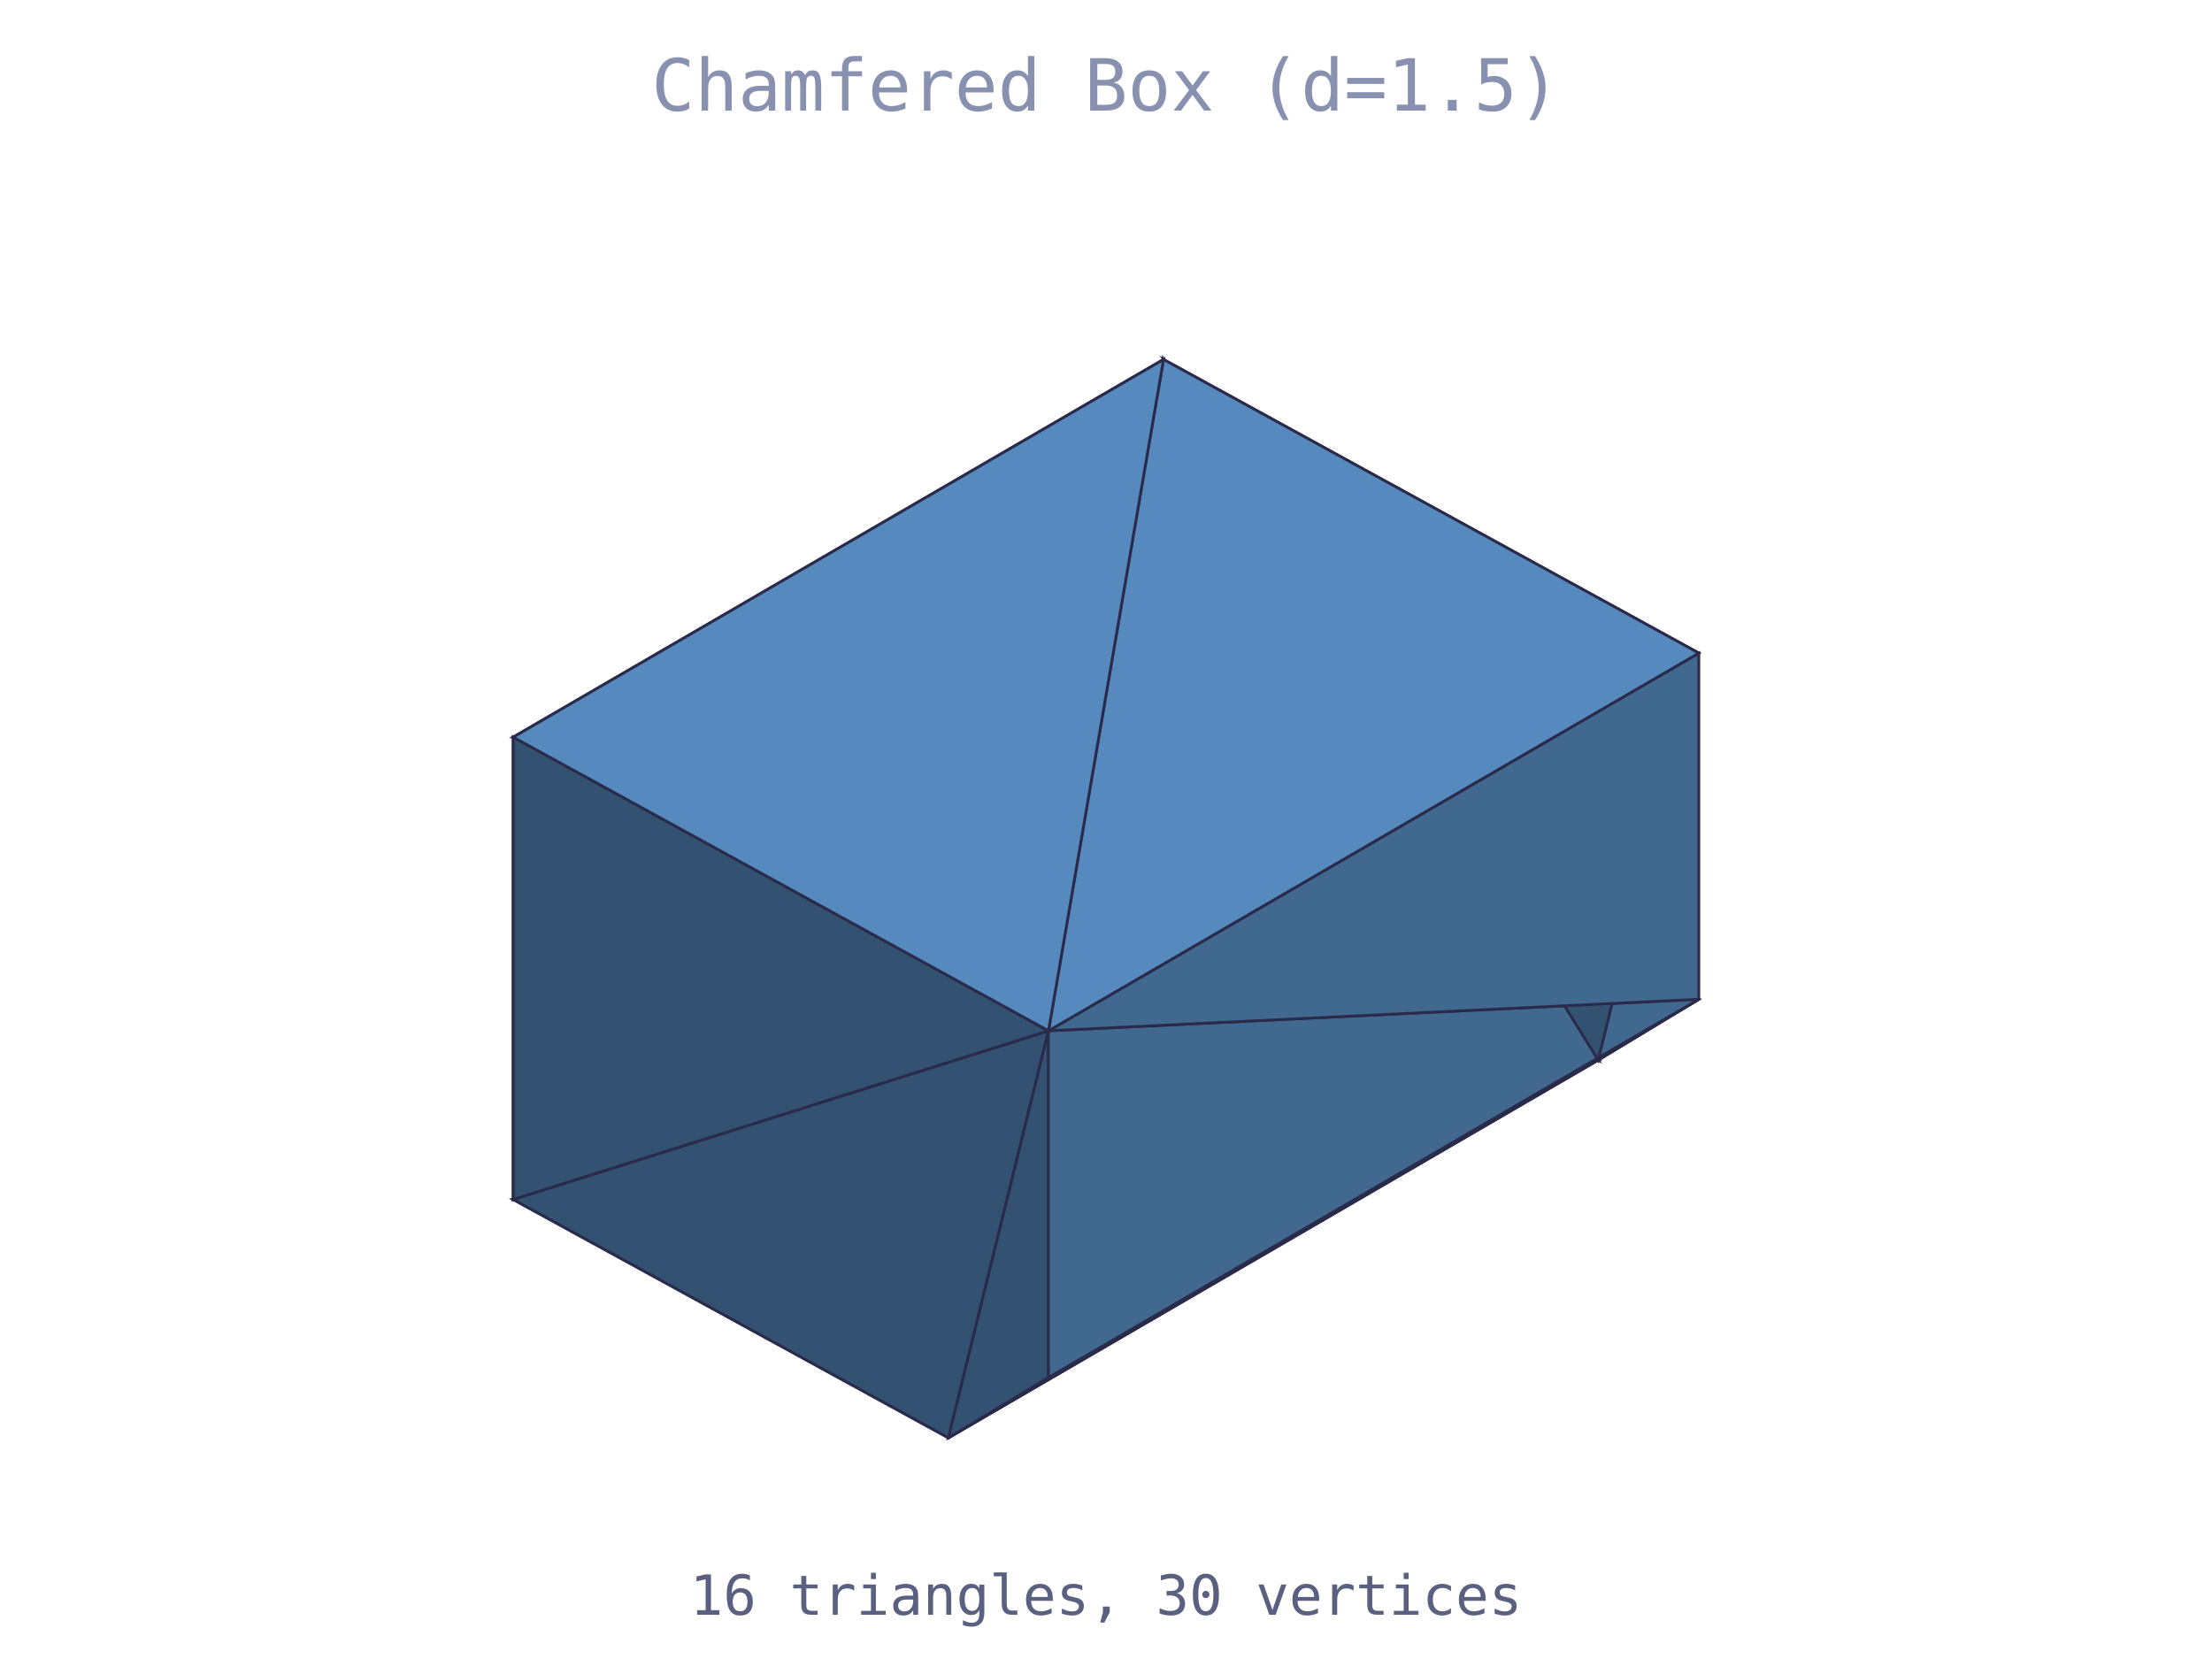
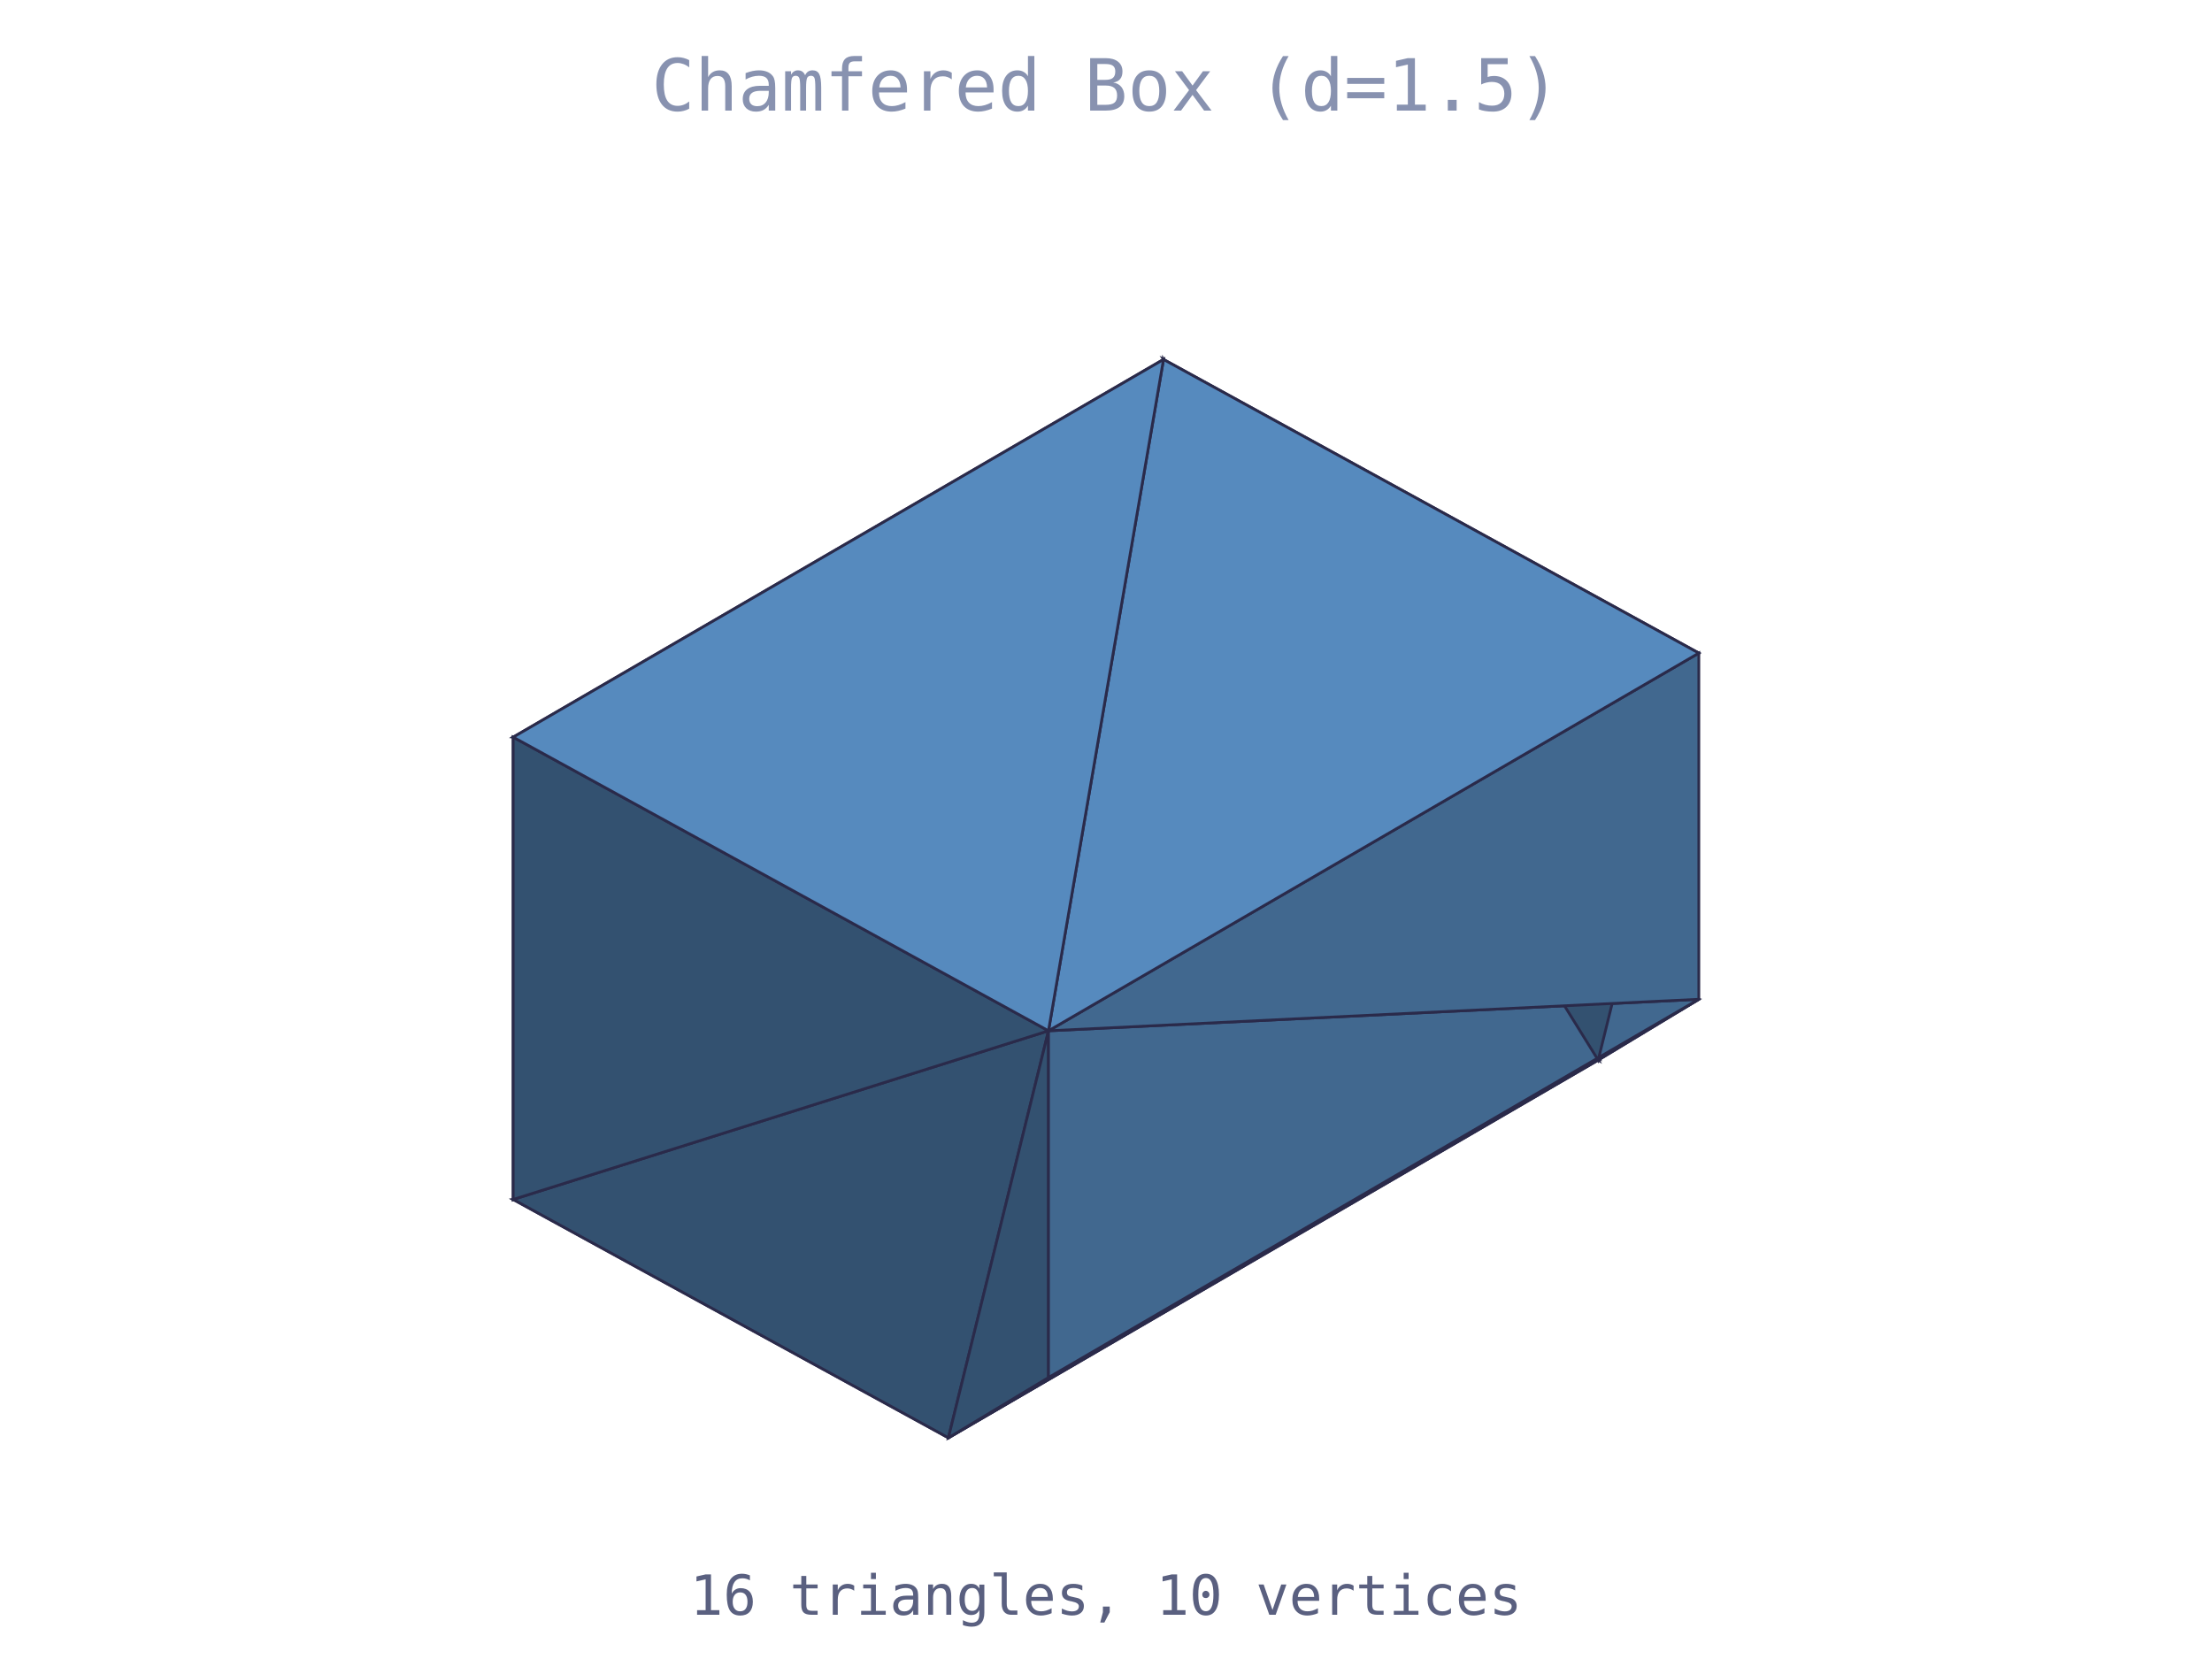
<svg xmlns="http://www.w3.org/2000/svg" width="400" height="300" style="background:#1a1a2e">
  <text x="200" y="20" font-family="monospace" font-size="13" fill="#8892b0" text-anchor="middle">Chamfered Box (d=1.5)</text>
  <polygon points="92.8,216.9 171.5,260.0 289.0,191.7" fill="rgb(86,138,190)" stroke="#2a2a4a" stroke-width="0.5" />
  <polygon points="289.0,191.7 210.4,148.5 92.8,216.9" fill="rgb(86,138,190)" stroke="#2a2a4a" stroke-width="0.5" />
-   <polygon points="307.2,180.7 289.0,191.7 210.4,148.5" fill="rgb(51,81,112)" stroke="#2a2a4a" stroke-width="0.5" />
+   <polygon points="307.2,180.7 210.4,148.5 289.0,191.7" fill="rgb(51,81,112)" stroke="#2a2a4a" stroke-width="0.5" />
  <polygon points="307.2,180.7 289.0,191.7 171.5,260.0" fill="rgb(44,72,98)" stroke="#2a2a4a" stroke-width="0.5" />
  <polygon points="171.5,260.0 189.6,249.1 307.2,180.7" fill="rgb(44,72,98)" stroke="#2a2a4a" stroke-width="0.5" />
  <polygon points="189.6,186.4 171.5,260.0 92.8,216.9" fill="rgb(51,81,112)" stroke="#2a2a4a" stroke-width="0.5" />
-   <polygon points="289.0,191.7 210.4,65.0 210.4,148.5" fill="rgb(51,81,112)" stroke="#2a2a4a" stroke-width="0.5" />
+   <polygon points="289.0,191.7 210.4,148.5 210.4,65.0" fill="rgb(51,81,112)" stroke="#2a2a4a" stroke-width="0.5" />
  <polygon points="92.8,133.3 92.8,216.9 210.4,148.5" fill="rgb(65,104,143)" stroke="#2a2a4a" stroke-width="0.5" />
  <polygon points="189.6,186.4 189.6,249.1 171.5,260.0" fill="rgb(51,81,112)" stroke="#2a2a4a" stroke-width="0.5" />
  <polygon points="307.2,180.7 189.6,249.1 189.6,186.4" fill="rgb(65,104,143)" stroke="#2a2a4a" stroke-width="0.5" />
  <polygon points="92.8,216.9 92.8,133.3 189.6,186.4" fill="rgb(51,81,112)" stroke="#2a2a4a" stroke-width="0.5" />
-   <polygon points="289.0,191.7 307.2,118.1 210.4,65.0" fill="rgb(51,81,112)" stroke="#2a2a4a" stroke-width="0.5" />
-   <polygon points="210.4,148.5 210.4,65.0 92.8,133.3" fill="rgb(65,104,143)" stroke="#2a2a4a" stroke-width="0.5" />
+   <polygon points="289.0,191.7 210.4,65.0 307.2,118.1" fill="rgb(51,81,112)" stroke="#2a2a4a" stroke-width="0.5" />
+   <polygon points="210.4,148.5 92.8,133.3 210.4,65.0" fill="rgb(65,104,143)" stroke="#2a2a4a" stroke-width="0.5" />
  <polygon points="189.6,186.4 307.2,118.1 307.2,180.7" fill="rgb(65,104,143)" stroke="#2a2a4a" stroke-width="0.5" />
-   <polygon points="210.4,65.0 307.2,118.1 189.6,186.4" fill="rgb(86,138,190)" stroke="#2a2a4a" stroke-width="0.5" />
-   <polygon points="189.6,186.4 92.8,133.3 210.4,65.0" fill="rgb(86,138,190)" stroke="#2a2a4a" stroke-width="0.5" />
-   <text x="200" y="292" font-family="monospace" font-size="10" fill="#5a6080" text-anchor="middle">16 triangles, 30 vertices</text>
+   <polygon points="210.4,65.0 189.6,186.4 307.2,118.1" fill="rgb(86,138,190)" stroke="#2a2a4a" stroke-width="0.5" />
+   <polygon points="189.6,186.4 210.4,65.0 92.8,133.3" fill="rgb(86,138,190)" stroke="#2a2a4a" stroke-width="0.5" />
+   <text x="200" y="292" font-family="monospace" font-size="10" fill="#5a6080" text-anchor="middle">16 triangles, 10 vertices</text>
</svg>
